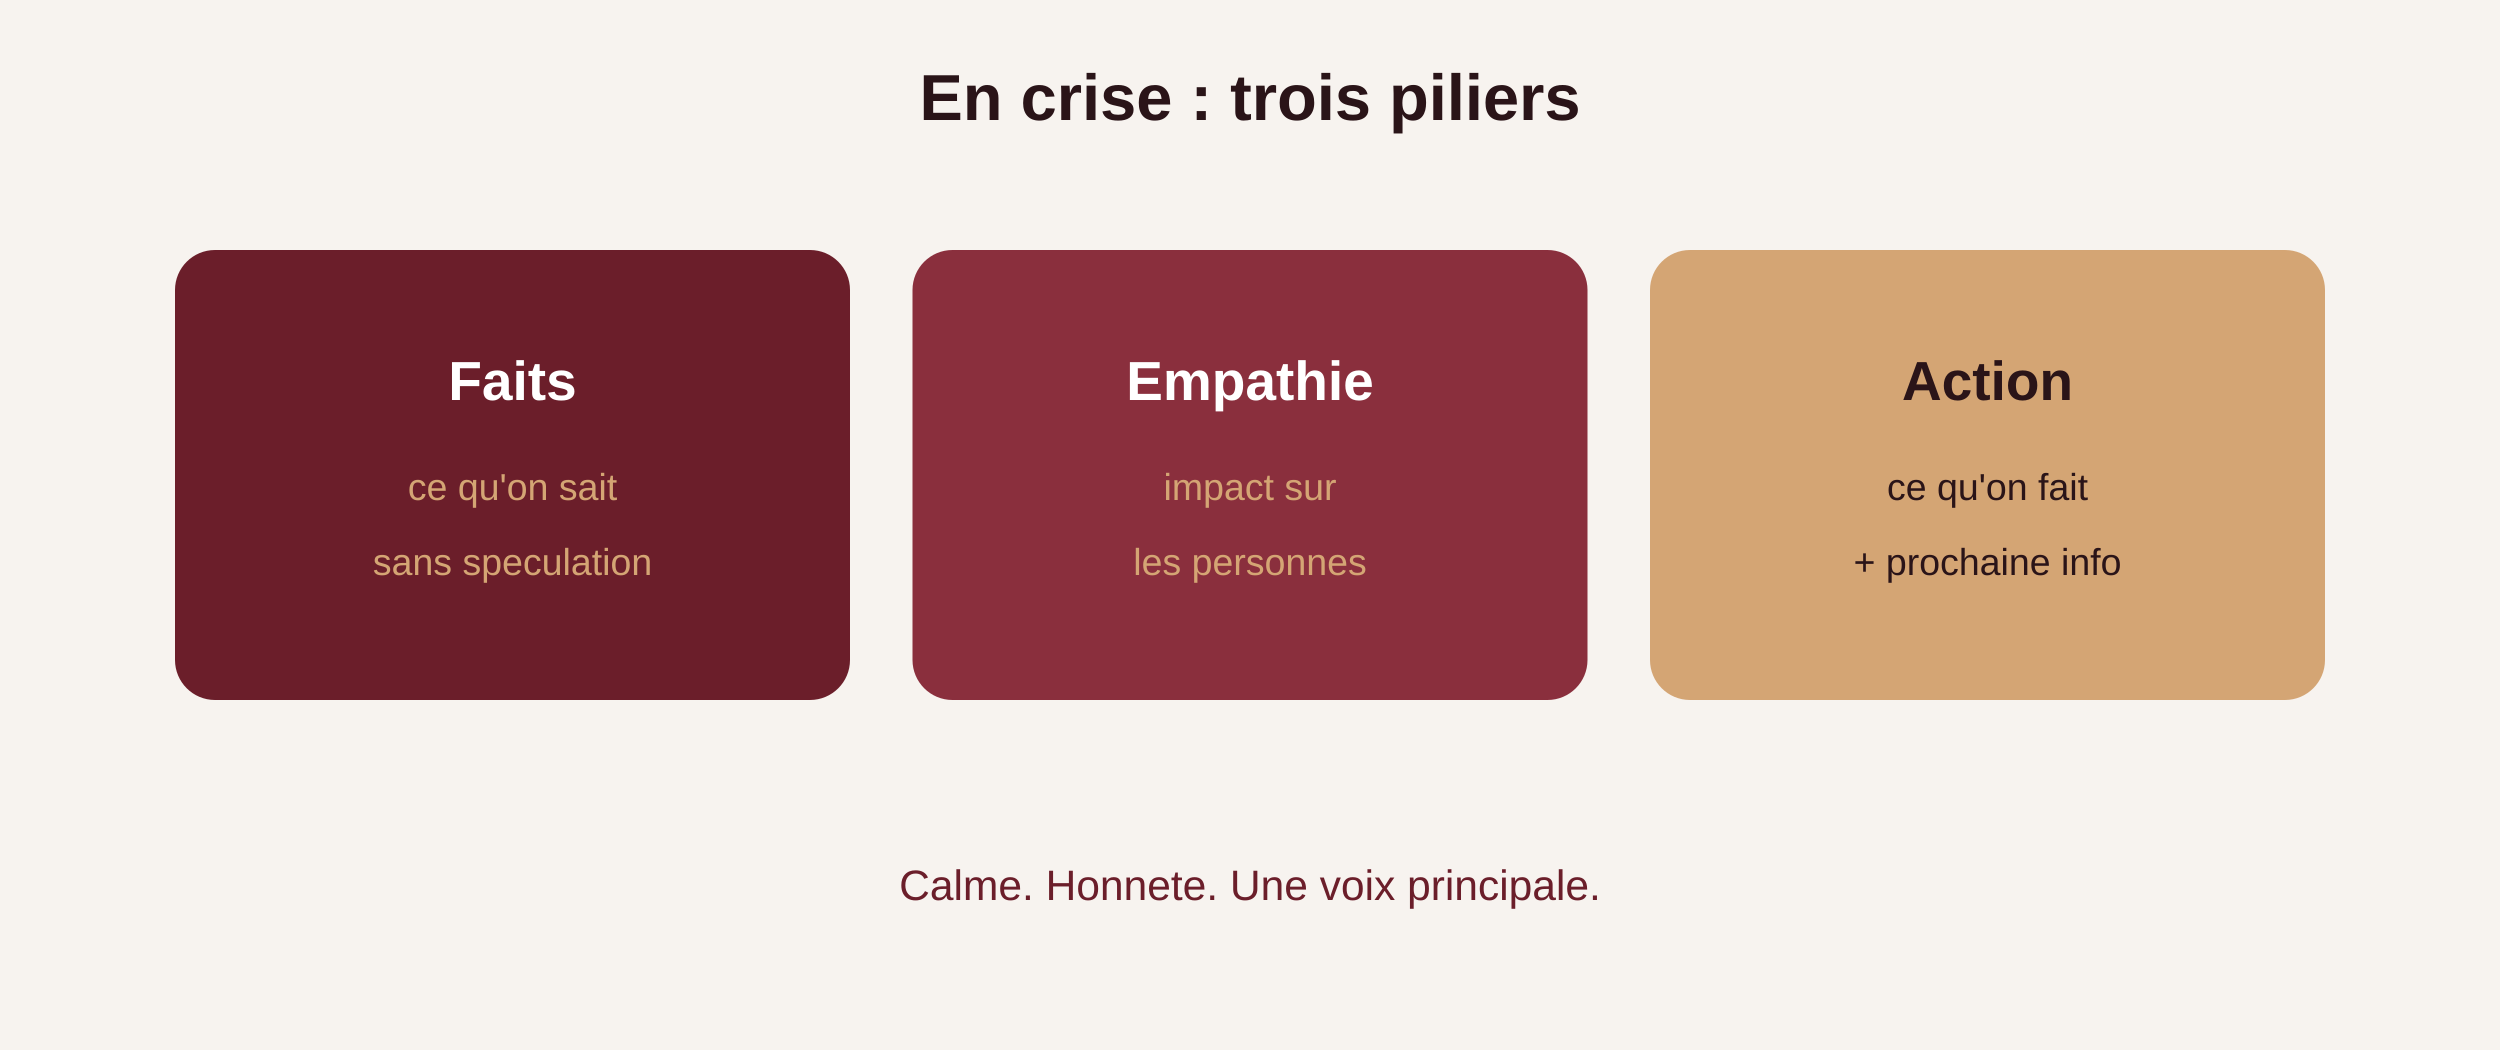
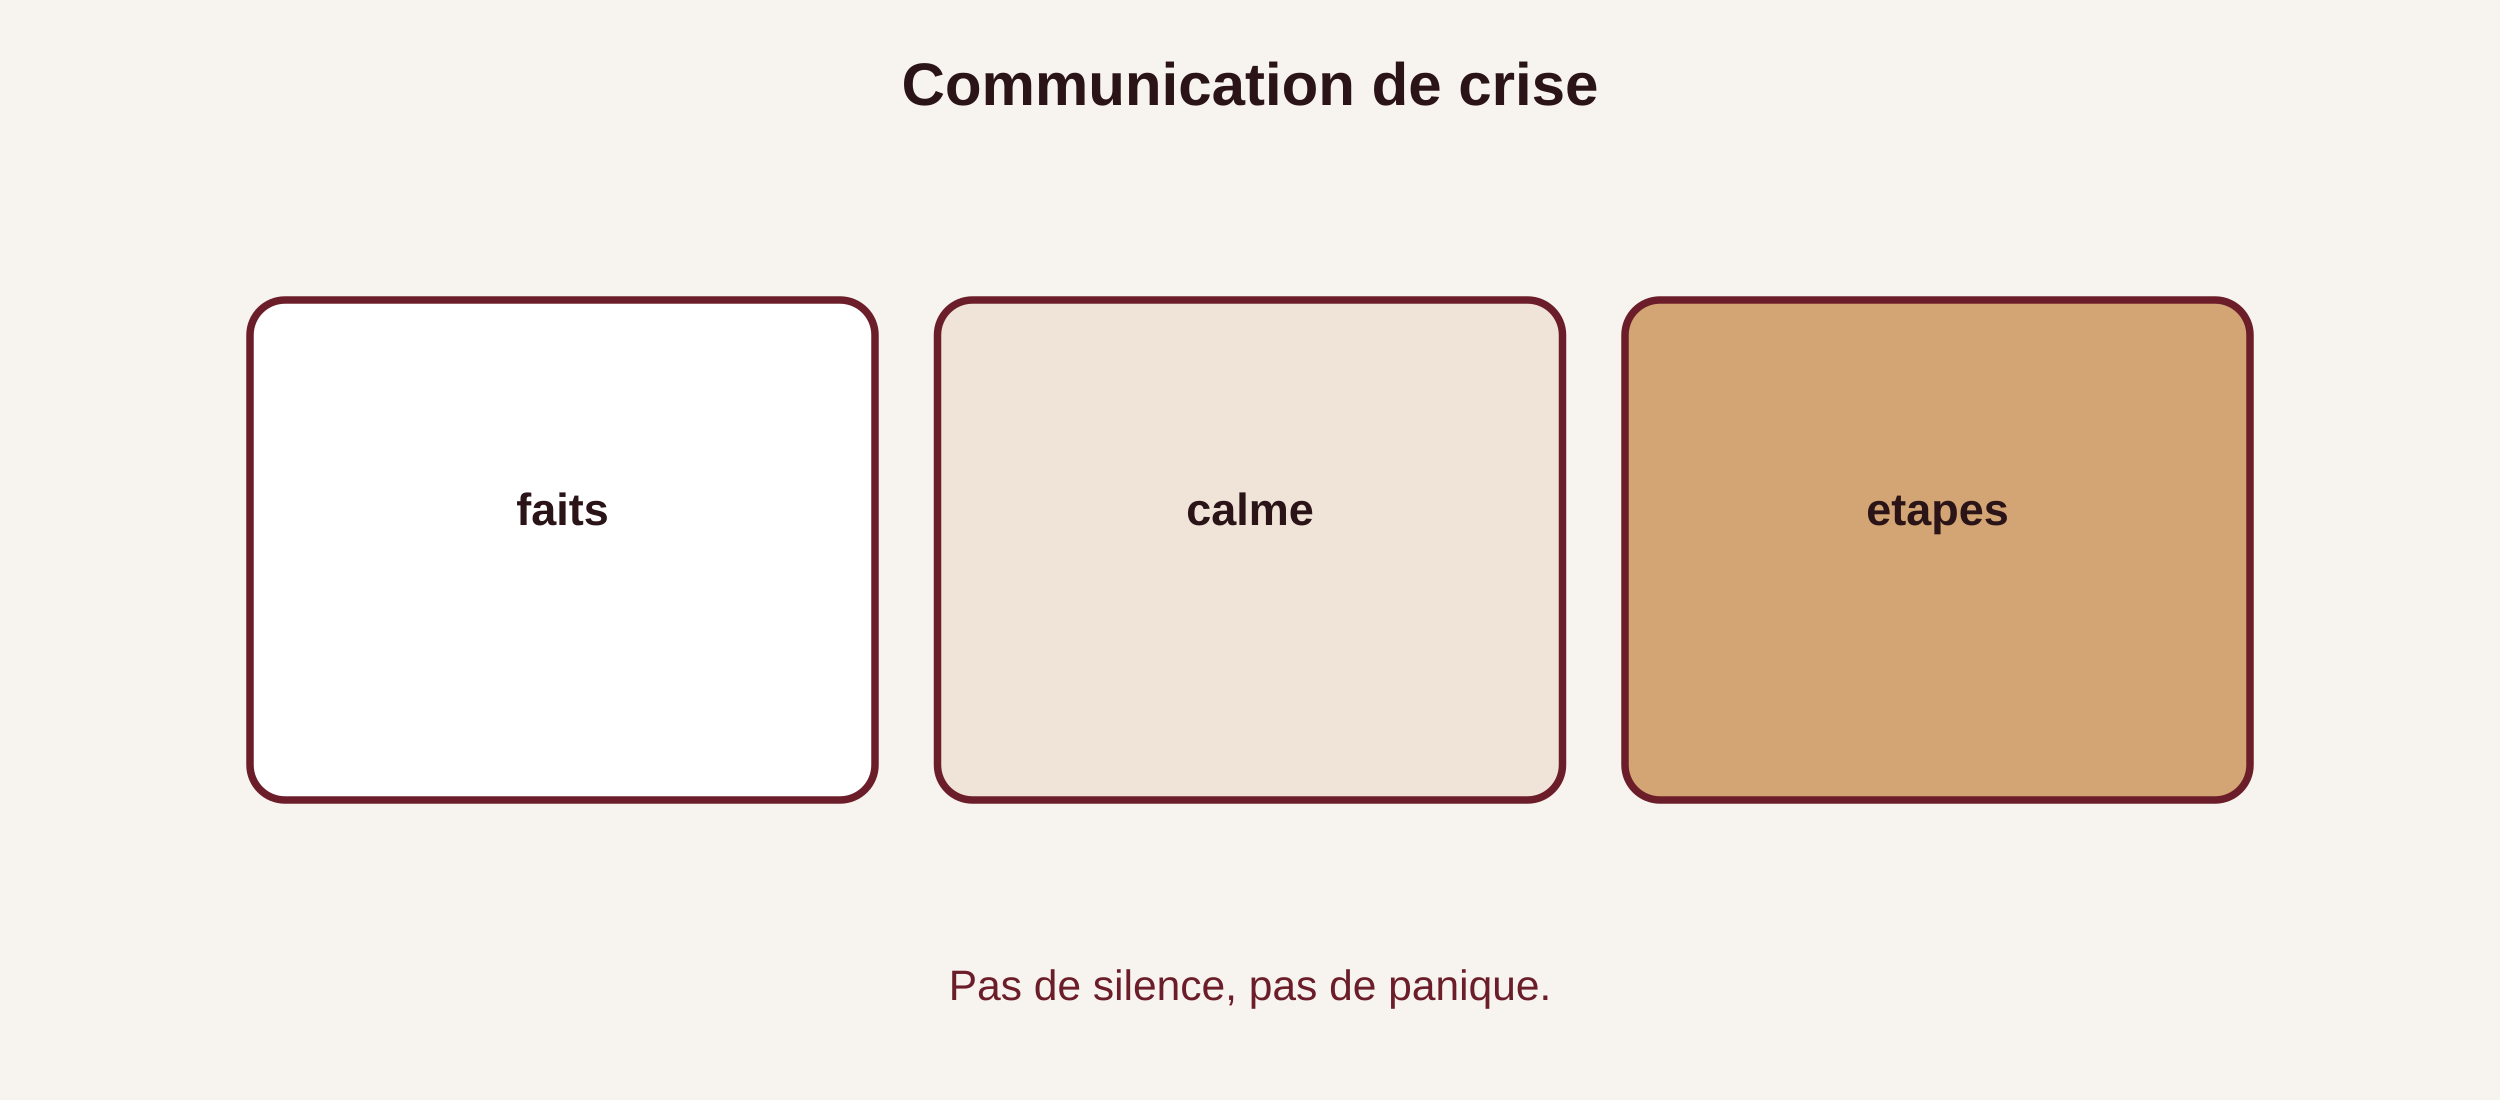
- <svg xmlns="http://www.w3.org/2000/svg" width="1000" height="420" viewBox="0 0 1000 420">
-   <rect width="1000" height="420" fill="#f7f3ef" />
-   <text x="500" y="48" text-anchor="middle" font-family="Segoe UI, Arial, sans-serif" font-size="26" fill="#2a1418" font-weight="700">En crise : trois piliers</text>
-   <rect x="70" y="100" width="270" height="180" rx="16" fill="#6b1e2a" />
-   <text x="205" y="160" text-anchor="middle" font-family="Segoe UI, Arial, sans-serif" font-size="22" fill="#fff" font-weight="700">Faits</text>
-   <text x="205" y="200" text-anchor="middle" font-family="Segoe UI, Arial, sans-serif" font-size="15" fill="#d4a574">ce qu'on sait</text>
-   <text x="205" y="230" text-anchor="middle" font-family="Segoe UI, Arial, sans-serif" font-size="15" fill="#d4a574">sans speculation</text>
-   <rect x="365" y="100" width="270" height="180" rx="16" fill="#8a2f3d" />
-   <text x="500" y="160" text-anchor="middle" font-family="Segoe UI, Arial, sans-serif" font-size="22" fill="#fff" font-weight="700">Empathie</text>
-   <text x="500" y="200" text-anchor="middle" font-family="Segoe UI, Arial, sans-serif" font-size="15" fill="#d4a574">impact sur</text>
-   <text x="500" y="230" text-anchor="middle" font-family="Segoe UI, Arial, sans-serif" font-size="15" fill="#d4a574">les personnes</text>
-   <rect x="660" y="100" width="270" height="180" rx="16" fill="#d4a574" />
-   <text x="795" y="160" text-anchor="middle" font-family="Segoe UI, Arial, sans-serif" font-size="22" fill="#2a1418" font-weight="700">Action</text>
-   <text x="795" y="200" text-anchor="middle" font-family="Segoe UI, Arial, sans-serif" font-size="15" fill="#2a1418">ce qu'on fait</text>
-   <text x="795" y="230" text-anchor="middle" font-family="Segoe UI, Arial, sans-serif" font-size="15" fill="#2a1418">+ prochaine info</text>
-   <text x="500" y="360" text-anchor="middle" font-family="Segoe UI, Arial, sans-serif" font-size="17" fill="#6b1e2a">Calme. Honnete. Une voix principale.</text>
+ <svg xmlns="http://www.w3.org/2000/svg" width="1000" height="440" viewBox="0 0 1000 440">
+   <rect width="1000" height="440" fill="#f7f3ef" />
+   <text x="500" y="42" text-anchor="middle" font-family="Segoe UI, Arial, sans-serif" font-size="24" fill="#2a1418" font-weight="700">Communication de crise</text>
+   <rect x="100" y="120" width="250" height="200" rx="14" fill="#ffffff" stroke="#6b1e2a" stroke-width="3" />
+   <text x="225" y="210" text-anchor="middle" font-family="Segoe UI, Arial, sans-serif" font-size="18" fill="#2a1418" font-weight="700">faits</text>
+   <rect x="375" y="120" width="250" height="200" rx="14" fill="#f0e4d8" stroke="#6b1e2a" stroke-width="3" />
+   <text x="500" y="210" text-anchor="middle" font-family="Segoe UI, Arial, sans-serif" font-size="18" fill="#2a1418" font-weight="700">calme</text>
+   <rect x="650" y="120" width="250" height="200" rx="14" fill="#d4a574" stroke="#6b1e2a" stroke-width="3" />
+   <text x="775" y="210" text-anchor="middle" font-family="Segoe UI, Arial, sans-serif" font-size="18" fill="#2a1418" font-weight="700">etapes</text>
+   <text x="500" y="400" text-anchor="middle" font-family="Segoe UI, Arial, sans-serif" font-size="17" fill="#6b1e2a" font-weight="400">Pas de silence, pas de panique.</text>
</svg>
